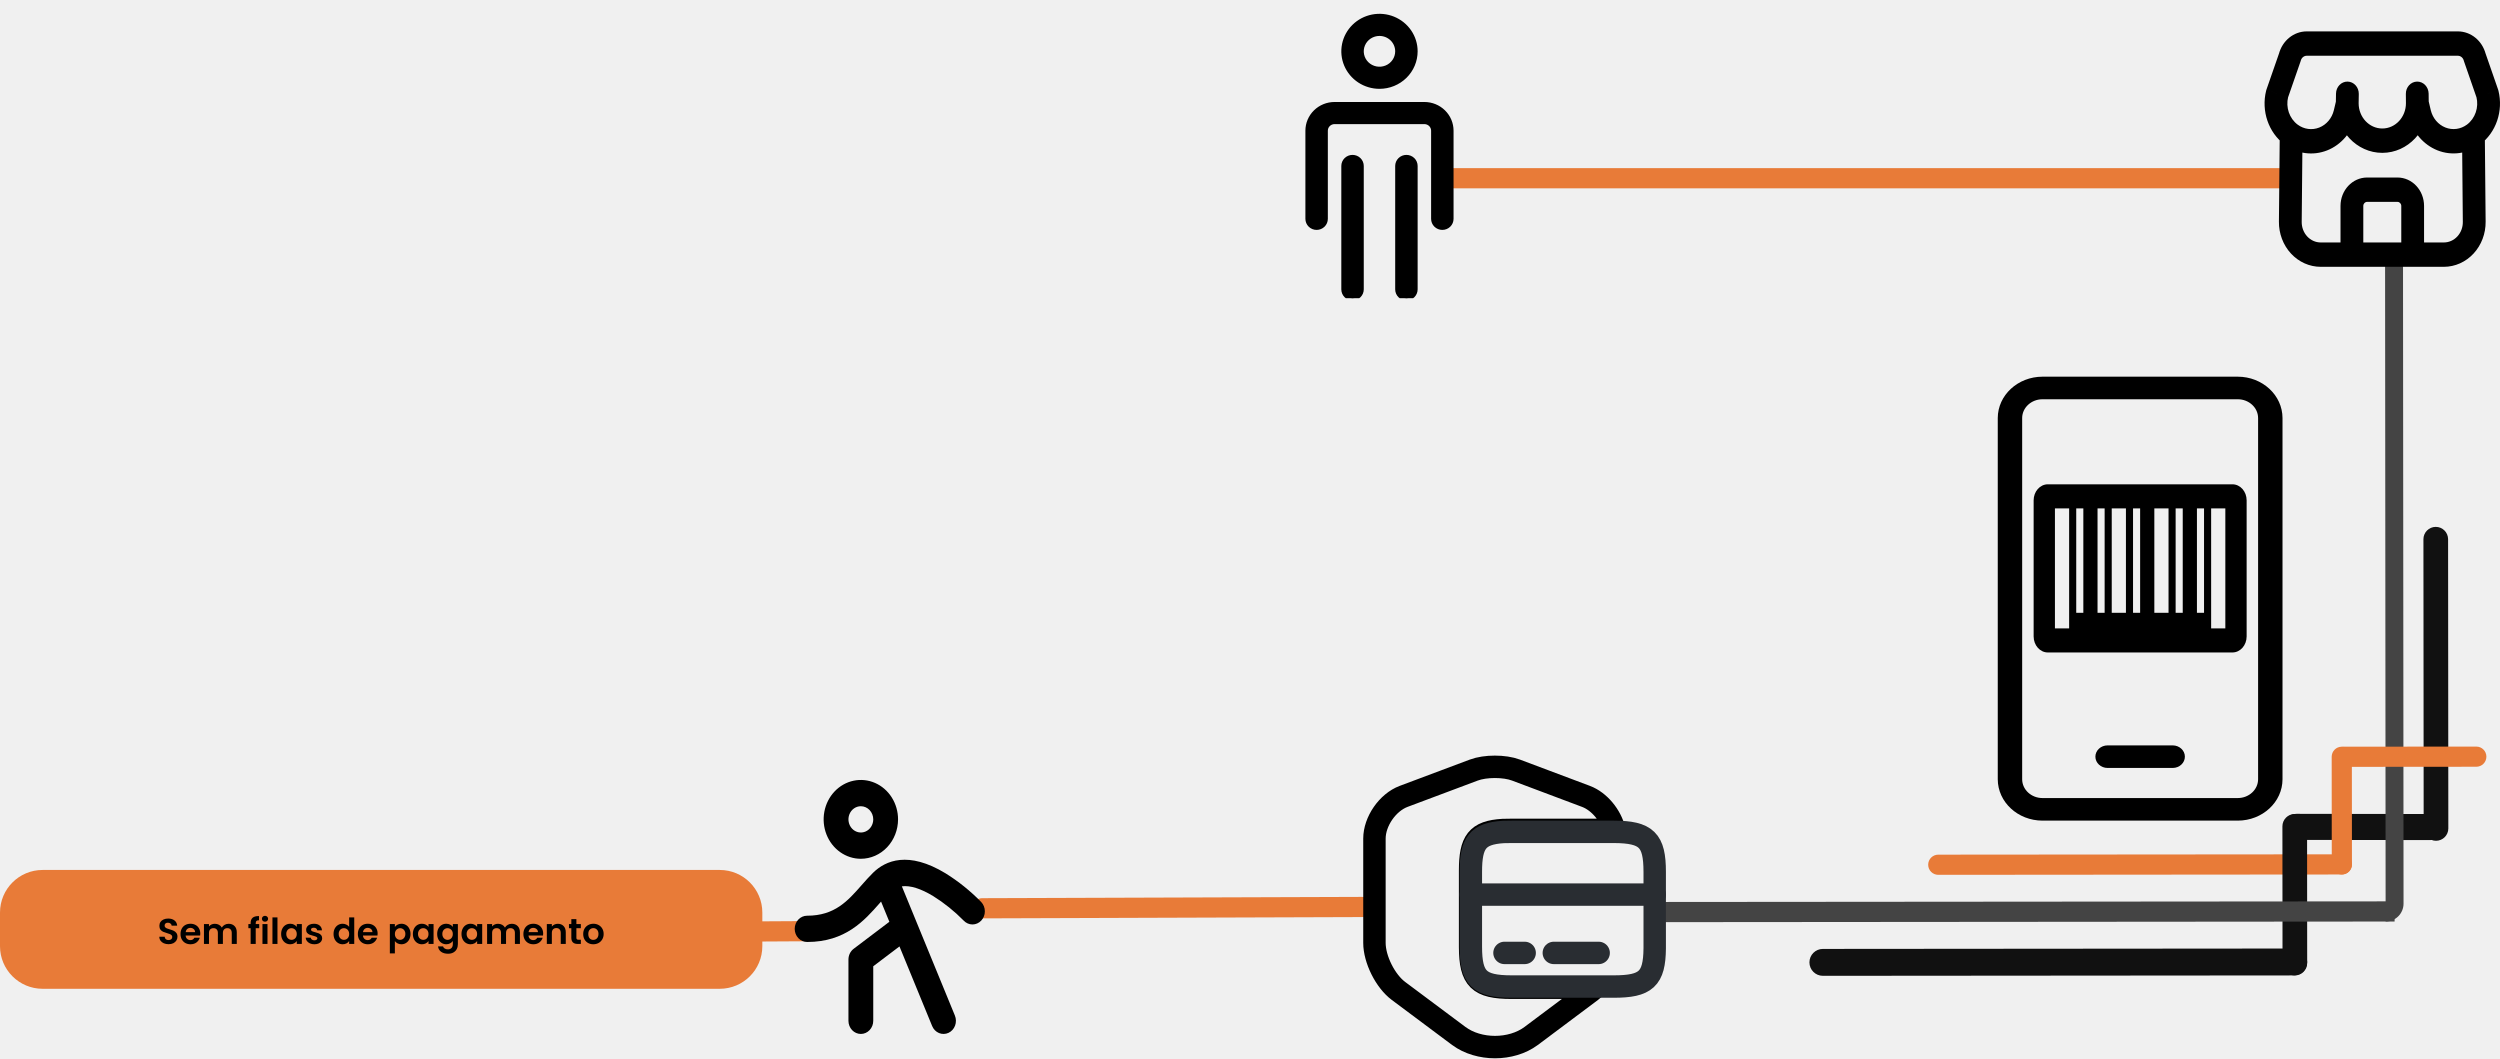
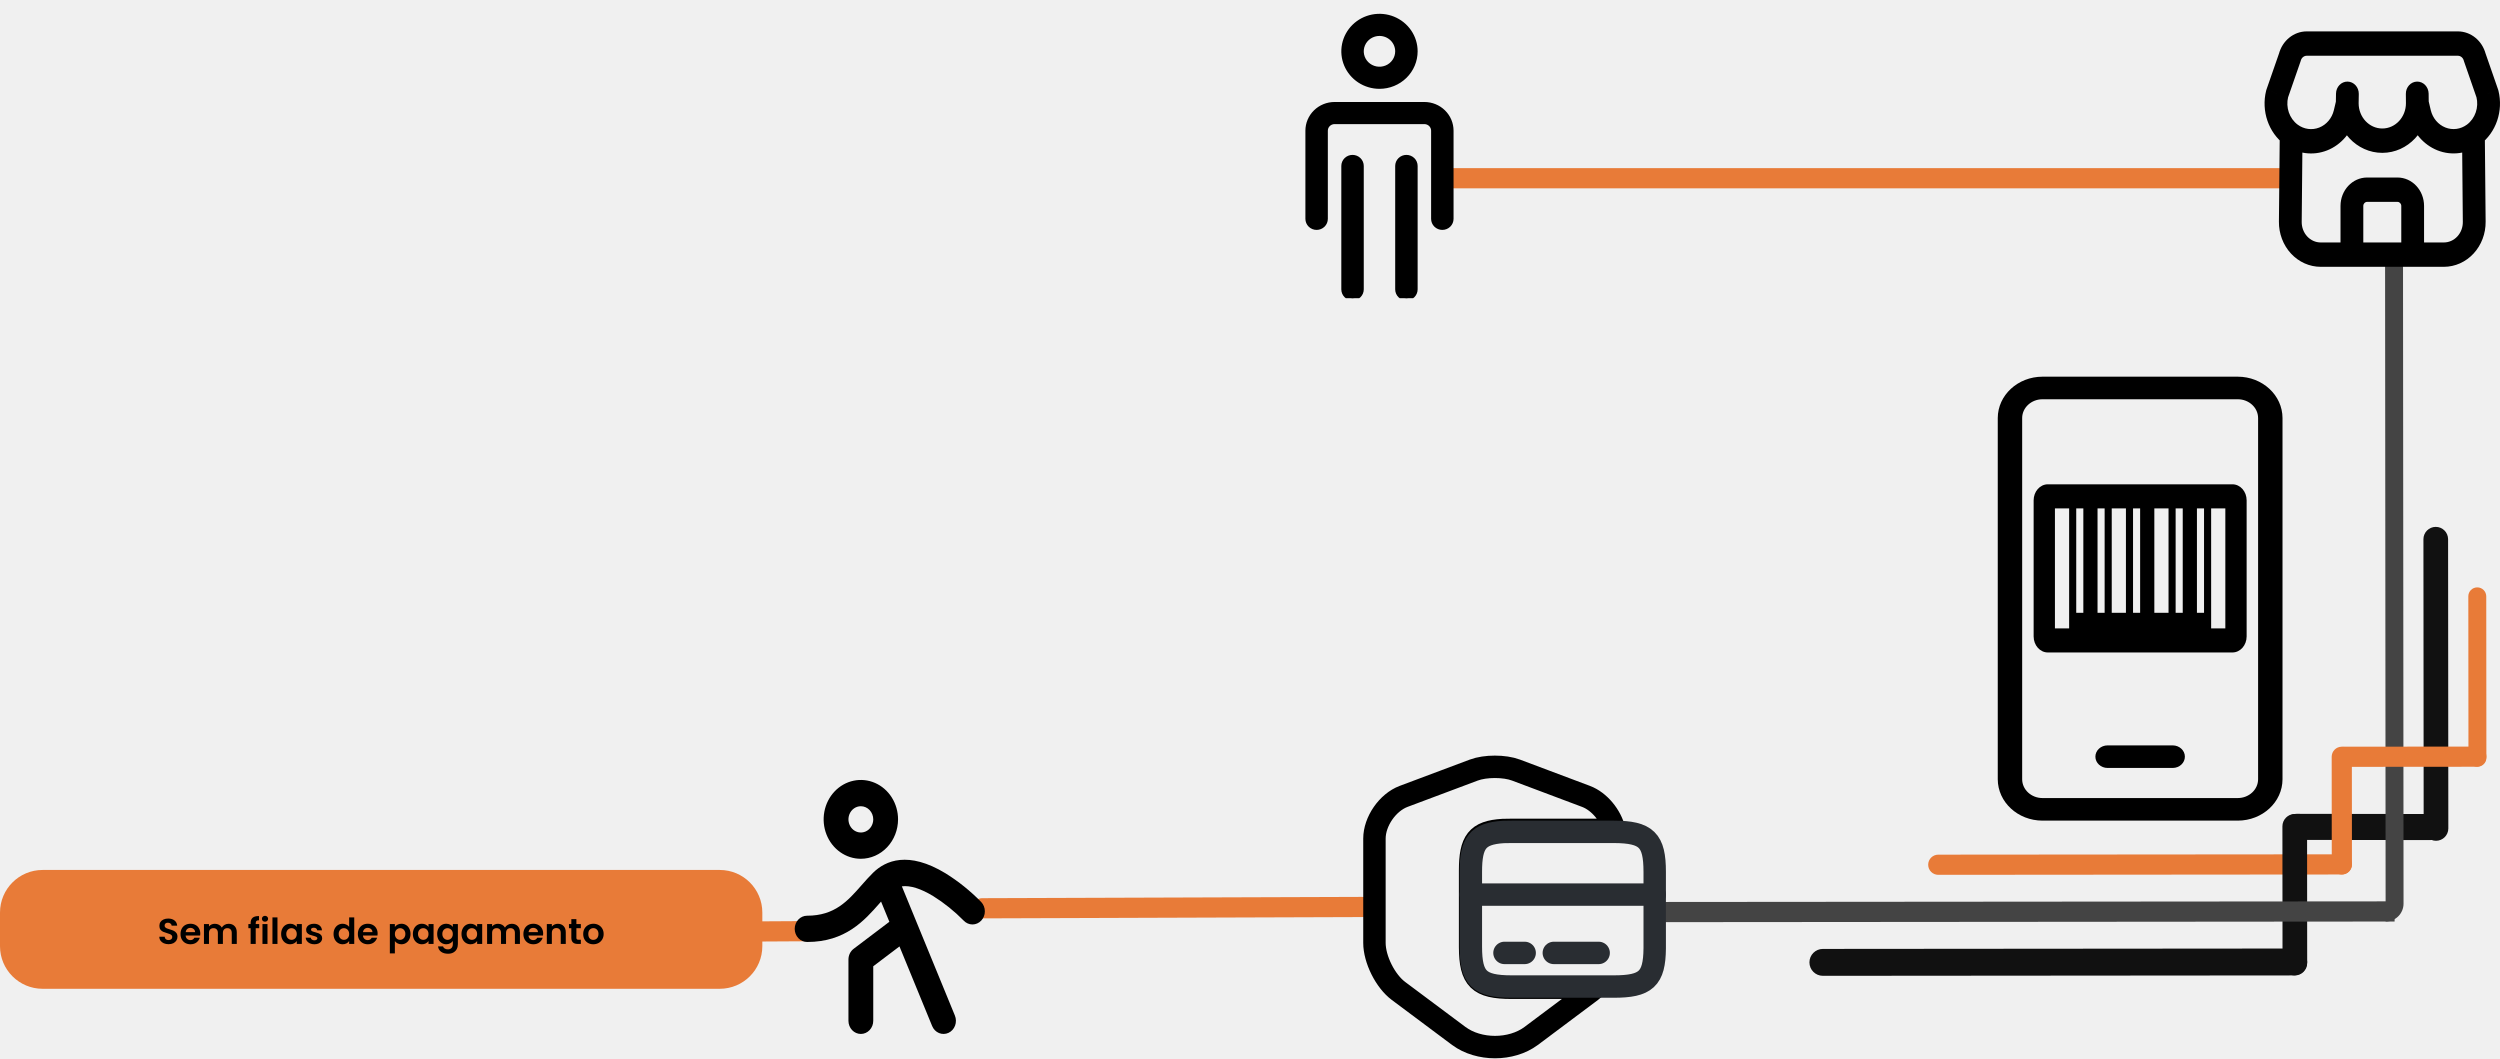
<svg xmlns="http://www.w3.org/2000/svg" width="1115" height="472" viewBox="0 0 1115 472" fill="none">
  <path d="M184.016 416.323C184.002 413.838 186.005 411.812 188.49 411.797L358.037 410.813C360.522 410.799 362.548 412.801 362.563 415.287C362.577 417.772 360.574 419.798 358.089 419.813L188.542 420.797C186.057 420.812 184.031 418.809 184.016 416.323Z" fill="#E87B38" />
  <rect y="388" width="340" height="53" rx="19" fill="#E87B38" />
  <path d="M433.506 405.107C433.498 402.622 435.506 400.6 437.991 400.592L607.539 400.012C610.024 400.004 612.046 402.012 612.055 404.497C612.063 406.982 610.055 409.004 607.57 409.012L438.022 409.592C435.536 409.6 433.515 407.592 433.506 405.107Z" fill="#E87B38" />
  <path d="M642 79.5C642 77.015 644.015 75 646.5 75H1020.5C1022.99 75 1025 77.015 1025 79.5C1025 81.985 1022.99 84 1020.5 84H646.5C644.015 84 642 81.985 642 79.5Z" fill="#E87B38" />
  <path d="M998.043 168H910.957C899.941 168.013 891.015 176.269 891 186.458V347.542C891.015 357.731 899.941 365.987 910.957 366H998.043C1009.06 365.987 1017.99 357.731 1018 347.542V186.458C1017.99 176.269 1009.06 168.013 998.043 168ZM1007.11 347.542C1007.11 352.174 1003.05 355.925 998.043 355.932H910.957C905.95 355.925 901.893 352.174 901.886 347.542V186.458C901.893 181.826 905.95 178.075 910.957 178.068H998.043C1003.05 178.075 1007.11 181.826 1007.11 186.458V347.542ZM969.014 332.441H939.986C936.981 332.441 934.543 334.696 934.543 337.475C934.543 340.253 936.981 342.508 939.986 342.508H969.014C972.019 342.508 974.457 340.253 974.457 337.475C974.457 334.696 972.019 332.441 969.014 332.441Z" fill="black" />
  <path d="M995.667 216H913.333C909.837 216 907 219.209 907 223.164V283.836C907 287.791 909.837 291 913.333 291H995.667C999.163 291 1002 287.791 1002 283.836V223.164C1002 219.209 999.163 216 995.667 216ZM922.833 280.254H916.5V226.746H922.833V280.254ZM929.167 273.312H926V226.746H929.167V273.312ZM938.667 273.312H935.5V226.746H938.667V273.312ZM948.167 273.312H941.833V226.746H948.167V273.312ZM954.5 273.312H951.333V226.746H954.5V273.312ZM967.167 273.312H960.833V226.746H967.167V273.312ZM973.5 273.312H970.333V226.746H973.5V273.312ZM983 273.312H979.833V226.746H983V273.312ZM992.5 280.254H986.167V226.746H992.5V280.254Z" fill="black" />
-   <g clip-path="url(#clip0_925_8307)">
+   <g clip-path="url(#clip0_961_8307)">
    <path d="M615.246 38.621C612.078 38.621 608.981 37.699 606.346 35.97C603.712 34.242 601.659 31.785 600.446 28.911C599.234 26.037 598.917 22.874 599.535 19.823C600.153 16.771 601.679 13.969 603.919 11.769C606.159 9.569 609.014 8.071 612.121 7.464C615.228 6.857 618.449 7.168 621.376 8.359C624.304 9.549 626.805 11.566 628.566 14.152C630.326 16.739 631.265 19.78 631.265 22.891C631.265 27.063 629.578 31.064 626.573 34.014C623.569 36.964 619.495 38.621 615.246 38.621ZM615.246 15.026C613.662 15.026 612.113 15.488 610.796 16.352C609.479 17.216 608.452 18.444 607.846 19.881C607.24 21.319 607.081 22.9 607.39 24.426C607.7 25.951 608.462 27.353 609.583 28.453C610.703 29.553 612.13 30.302 613.684 30.605C615.237 30.909 616.848 30.753 618.311 30.157C619.775 29.562 621.026 28.554 621.906 27.261C622.786 25.967 623.256 24.447 623.256 22.891C623.256 20.805 622.412 18.805 620.91 17.33C619.408 15.855 617.37 15.026 615.246 15.026ZM607.237 129.068V74.013C607.237 72.97 606.815 71.97 606.064 71.233C605.313 70.495 604.294 70.081 603.232 70.081C602.17 70.081 601.151 70.495 600.4 71.233C599.649 71.97 599.227 72.97 599.227 74.013V129.068C599.227 130.11 599.649 131.111 600.4 131.848C601.151 132.586 602.17 133 603.232 133C604.294 133 605.313 132.586 606.064 131.848C606.815 131.111 607.237 130.11 607.237 129.068ZM631.265 129.068V74.013C631.265 72.97 630.843 71.97 630.092 71.233C629.341 70.495 628.323 70.081 627.261 70.081C626.198 70.081 625.18 70.495 624.429 71.233C623.678 71.97 623.256 72.97 623.256 74.013V129.068C623.256 130.11 623.678 131.111 624.429 131.848C625.18 132.586 626.198 133 627.261 133C628.323 133 629.341 132.586 630.092 131.848C630.843 131.111 631.265 130.11 631.265 129.068ZM647.285 97.608V58.283C647.285 55.154 646.019 52.154 643.766 49.941C641.513 47.729 638.457 46.486 635.27 46.486H595.222C592.036 46.486 588.98 47.729 586.727 49.941C584.474 52.154 583.208 55.154 583.208 58.283V97.608C583.208 98.651 583.63 99.651 584.381 100.389C585.132 101.126 586.15 101.54 587.213 101.54C588.275 101.54 589.293 101.126 590.044 100.389C590.795 99.651 591.217 98.651 591.217 97.608V58.283C591.217 57.24 591.639 56.24 592.39 55.503C593.141 54.765 594.16 54.351 595.222 54.351H635.27C636.332 54.351 637.351 54.765 638.102 55.503C638.853 56.24 639.275 57.24 639.275 58.283V97.608C639.275 98.651 639.697 99.651 640.448 100.389C641.199 101.126 642.218 101.54 643.28 101.54C644.342 101.54 645.361 101.126 646.112 100.389C646.863 99.651 647.285 98.651 647.285 97.608Z" fill="black" stroke="black" stroke-width="2" />
  </g>
  <path d="M383.937 383.016C380.656 383.016 377.447 381.985 374.718 380.053C371.99 378.122 369.863 375.376 368.607 372.164C367.351 368.952 367.022 365.418 367.663 362.008C368.303 358.598 369.883 355.466 372.204 353.008C374.525 350.55 377.481 348.875 380.7 348.197C383.919 347.519 387.256 347.867 390.288 349.197C393.32 350.528 395.911 352.781 397.735 355.672C399.558 358.562 400.531 361.961 400.531 365.438C400.526 370.098 398.776 374.566 395.666 377.861C392.555 381.157 388.337 383.01 383.937 383.016ZM383.937 359.578C382.844 359.578 381.774 359.922 380.864 360.566C379.955 361.209 379.246 362.125 378.827 363.195C378.409 364.266 378.299 365.444 378.513 366.581C378.726 367.717 379.253 368.761 380.026 369.581C380.8 370.4 381.785 370.958 382.858 371.184C383.931 371.41 385.044 371.294 386.054 370.851C387.065 370.407 387.929 369.656 388.537 368.693C389.144 367.729 389.469 366.596 389.469 365.438C389.467 363.884 388.884 362.395 387.847 361.296C386.81 360.198 385.404 359.58 383.937 359.578ZM354.437 414.266C354.438 415.82 355.02 417.31 356.058 418.409C357.095 419.508 358.502 420.125 359.969 420.125C377.117 420.125 385.554 410.523 392.335 402.808C392.544 402.57 392.748 402.339 392.955 402.104L396.654 411.115L380.723 423.17C380.006 423.712 379.422 424.427 379.019 425.256C378.616 426.086 378.406 427.005 378.406 427.938V455.281C378.406 456.835 378.989 458.326 380.026 459.424C381.064 460.523 382.471 461.141 383.937 461.141C385.404 461.141 386.811 460.523 387.849 459.424C388.886 458.326 389.469 456.835 389.469 455.281V430.953L401.164 422.104L415.74 457.618C416.325 459.043 417.42 460.163 418.785 460.733C420.15 461.303 421.673 461.274 423.018 460.655C424.363 460.035 425.421 458.875 425.959 457.429C426.497 455.983 426.47 454.37 425.885 452.945L408.575 410.771L408.562 410.738L402.227 395.302C405.958 394.832 410.635 396.282 416.22 399.67C421.134 402.741 425.694 406.408 429.808 410.596C430.845 411.694 432.252 412.31 433.718 412.31C435.184 412.309 436.59 411.692 437.627 410.593C438.664 409.495 439.247 408.006 439.247 406.452C439.248 404.899 438.666 403.409 437.63 402.31C432.823 397.388 427.481 393.088 421.717 389.5C405.093 379.416 394.969 383.79 389.404 389.234C387.592 391.006 385.887 392.947 384.238 394.823C378.099 401.808 372.301 408.406 359.969 408.406C358.502 408.406 357.095 409.024 356.058 410.122C355.02 411.221 354.438 412.712 354.437 414.266Z" fill="black" />
  <path d="M1048.97 385.519C1048.97 388.004 1046.96 390.02 1044.47 390.022L864.472 390.175C861.987 390.177 859.97 388.164 859.968 385.679C859.966 383.193 861.979 381.177 864.464 381.175L1044.46 381.022C1046.95 381.02 1048.97 383.033 1048.97 385.519Z" fill="#E87B38" />
  <rect width="11.624" height="71.314" rx="5.812" transform="matrix(0.00106775 -0.999999 0.999999 0.00144672 1018.37 374.583)" fill="#111111" />
  <rect x="1029.01" y="435.036" width="11" height="72" rx="5.5" transform="rotate(179.952 1029.01 435.036)" fill="#111111" />
  <rect x="1091.96" y="374.982" width="11" height="140" rx="5.5" transform="rotate(179.952 1091.96 374.982)" fill="#111111" />
  <rect x="1029.01" y="435.036" width="222" height="12" rx="6" transform="rotate(179.952 1029.01 435.036)" fill="#111111" />
  <path d="M1071.74 111.803L1071.98 403C1071.99 407.418 1068.41 411.003 1063.99 411.006L1063.74 111.81L1071.74 111.803Z" fill="#444444" />
  <path d="M1067.99 411.003L736.858 411.283L736.851 402.283L1067.98 402.003L1067.99 411.003Z" fill="#444444" />
  <path d="M1044.42 333.023C1046.91 333.021 1048.93 335.034 1048.93 337.519L1048.97 385.519C1048.97 388.004 1046.96 390.021 1044.47 390.023C1041.99 390.025 1039.97 388.012 1039.97 385.527L1039.93 337.527C1039.93 335.041 1041.94 333.025 1044.42 333.023Z" fill="#E87B38" />
+   <path d="M1104.86 261.972C1107.07 261.97 1108.86 263.759 1108.87 265.968L1108.93 337.968C1108.93 340.177 1107.14 341.97 1104.93 341.972C1102.72 341.973 1100.93 340.184 1100.93 337.975L1100.87 265.975C1100.86 263.766 1102.65 261.974 1104.86 261.972Z" fill="#E87B38" />
  <path d="M1108.93 337.468C1108.93 339.953 1106.92 341.969 1104.43 341.972L1045.43 342.022C1042.95 342.024 1040.93 340.011 1040.93 337.525C1040.93 335.04 1042.94 333.024 1045.42 333.022L1104.42 332.972C1106.91 332.969 1108.93 334.982 1108.93 337.468Z" fill="#E87B38" />
  <path d="M1051.95 46.036C1051.95 43.036 1049.68 40.605 1046.87 40.605C1044.07 40.605 1041.79 43.036 1041.79 46.036H1051.95ZM1083.21 46.036C1083.21 43.036 1080.94 40.605 1078.13 40.605C1075.33 40.605 1073.05 43.036 1073.05 46.036H1083.21ZM1041.79 45.943C1041.75 48.942 1043.98 51.414 1046.79 51.466C1049.59 51.518 1051.91 49.128 1051.95 46.129L1041.79 45.943ZM1052.02 41.915C1052.07 38.916 1049.83 36.443 1047.03 36.391C1044.22 36.34 1041.91 38.729 1041.86 41.728L1052.02 41.915ZM1051.8 47.357C1052.49 44.448 1050.83 41.498 1048.11 40.768C1045.39 40.038 1042.63 41.805 1041.95 44.715L1051.8 47.357ZM1045.81 50.569L1050.73 51.941L1050.74 51.89L1045.81 50.569ZM1024.75 55.585C1022.44 53.876 1019.28 54.488 1017.68 56.953C1016.08 59.418 1016.65 62.802 1018.96 64.511L1024.75 55.585ZM1026.93 60.104C1026.96 57.104 1024.71 54.648 1021.91 54.617C1019.1 54.586 1016.8 56.993 1016.77 59.992L1026.93 60.104ZM1021.48 98.912L1026.56 98.978L1026.56 98.968L1021.48 98.912ZM1048.95 119C1051.76 119 1054.03 116.568 1054.03 113.569C1054.03 110.57 1051.76 108.138 1048.95 108.138V119ZM1018.95 64.501C1021.25 66.218 1024.41 65.616 1026.02 63.156C1027.63 60.697 1027.06 57.311 1024.76 55.594L1018.95 64.501ZM1015.61 41.821L1010.85 39.93C1010.79 40.093 1010.75 40.258 1010.7 40.426L1015.61 41.821ZM1021.27 25.543L1026.03 27.434C1026.08 27.293 1026.13 27.15 1026.16 27.005L1021.27 25.543ZM1028.78 19.431V14H1028.77L1028.78 19.431ZM1096.22 19.431L1096.23 14H1096.22V19.431ZM1103.73 25.543L1098.84 27.005C1098.87 27.15 1098.92 27.292 1098.97 27.433L1103.73 25.543ZM1109.39 41.829L1114.3 40.434C1114.26 40.266 1114.21 40.101 1114.15 39.938L1109.39 41.829ZM1100.24 55.596C1097.94 57.314 1097.38 60.7 1098.99 63.159C1100.6 65.617 1103.76 66.218 1106.06 64.5L1100.24 55.596ZM1043.87 113.569C1043.87 116.568 1046.15 119 1048.95 119C1051.76 119 1054.03 116.568 1054.03 113.569H1043.87ZM1070.97 113.569C1070.97 116.568 1073.25 119 1076.05 119C1078.86 119 1081.13 116.568 1081.13 113.569H1070.97ZM1048.95 108.138C1046.15 108.138 1043.87 110.57 1043.87 113.569C1043.87 116.568 1046.15 119 1048.95 119V108.138ZM1076.05 119C1078.86 119 1081.13 116.568 1081.13 113.569C1081.13 110.57 1078.86 108.138 1076.05 108.138V119ZM1073.05 46.101C1073.09 49.1 1075.39 51.503 1078.19 51.467C1081 51.43 1083.25 48.97 1083.21 45.971L1073.05 46.101ZM1083.17 41.756C1083.13 38.757 1080.83 36.355 1078.02 36.391C1075.22 36.427 1072.97 38.888 1073.01 41.887L1083.17 41.756ZM1083.08 44.709C1082.4 41.8 1079.63 40.036 1076.91 40.77C1074.19 41.502 1072.54 44.455 1073.23 47.363L1083.08 44.709ZM1079.22 50.547L1074.29 51.874L1074.3 51.917L1079.22 50.547ZM1106.04 64.516C1108.35 62.811 1108.93 59.429 1107.33 56.961C1105.74 54.493 1102.57 53.875 1100.26 55.58L1106.04 64.516ZM1108.23 59.995C1108.21 56.996 1105.91 54.588 1103.1 54.617C1100.3 54.646 1098.05 57.101 1098.07 60.101L1108.23 59.995ZM1103.51 98.912L1098.42 98.965V98.978L1103.51 98.912ZM1076.05 108.138C1073.25 108.138 1070.97 110.57 1070.97 113.569C1070.97 116.568 1073.25 119 1076.05 119V108.138ZM1041.79 46.036C1041.79 58.261 1051.07 68.173 1062.5 68.173V57.311C1056.68 57.311 1051.95 52.263 1051.95 46.036H1041.79ZM1062.5 68.173C1073.94 68.173 1083.21 58.261 1083.21 46.036H1073.05C1073.05 52.263 1068.33 57.311 1062.5 57.311V68.173ZM1051.95 46.129L1052.02 41.915L1041.86 41.728L1041.79 45.943L1051.95 46.129ZM1041.95 44.715L1040.88 49.248L1050.74 51.89L1051.8 47.357L1041.95 44.715ZM1040.89 49.197C1040.03 52.744 1037.6 55.615 1034.38 56.887L1037.91 67.073C1044.24 64.569 1049.02 58.92 1050.73 51.941L1040.89 49.197ZM1034.38 56.887C1031.16 58.16 1027.57 57.673 1024.75 55.585L1018.96 64.511C1024.5 68.621 1031.58 69.578 1037.91 67.073L1034.38 56.887ZM1016.77 59.992L1016.4 98.857L1026.56 98.968L1026.93 60.104L1016.77 59.992ZM1016.4 98.847C1016.34 104.17 1018.28 109.297 1021.78 113.083L1029.01 105.448C1027.42 103.727 1026.54 101.397 1026.56 98.978L1016.4 98.847ZM1021.78 113.083C1025.28 116.87 1030.05 119.001 1035.03 119L1035.03 108.138C1032.77 108.138 1030.6 107.17 1029.01 105.448L1021.78 113.083ZM1035.03 119H1048.95V108.138H1035.03L1035.03 119ZM1024.76 55.594C1021.06 52.83 1019.36 47.885 1020.52 43.217L1010.7 40.426C1008.44 49.505 1011.74 59.125 1018.95 64.501L1024.76 55.594ZM1020.38 43.712L1026.03 27.434L1016.51 23.652L1010.85 39.93L1020.38 43.712ZM1026.16 27.005C1026.5 25.741 1027.57 24.866 1028.8 24.862L1028.77 14C1022.99 14.018 1017.93 18.135 1016.38 24.08L1026.16 27.005ZM1028.78 24.862H1096.22V14H1028.78V24.862ZM1096.2 24.862C1097.43 24.866 1098.5 25.741 1098.84 27.005L1108.62 24.08C1107.07 18.135 1102.01 14.018 1096.23 14L1096.2 24.862ZM1098.97 27.433L1104.62 43.719L1114.15 39.938L1108.49 23.652L1098.97 27.433ZM1104.48 43.224C1105.64 47.889 1103.94 52.831 1100.24 55.596L1106.06 64.5C1113.26 59.122 1116.55 49.508 1114.3 40.434L1104.48 43.224ZM1054.03 113.569V91.845H1043.87V113.569H1054.03ZM1054.03 91.845C1054.03 90.845 1054.79 90.034 1055.73 90.034V79.172C1049.18 79.172 1043.87 84.846 1043.87 91.845H1054.03ZM1055.73 90.034H1069.28V79.172H1055.73V90.034ZM1069.28 90.034C1070.21 90.034 1070.97 90.845 1070.97 91.845H1081.13C1081.13 84.846 1075.83 79.172 1069.28 79.172V90.034ZM1070.97 91.845V113.569H1081.13V91.845H1070.97ZM1048.95 119H1076.05V108.138H1048.95V119ZM1083.21 45.971L1083.17 41.756L1073.01 41.887L1073.05 46.101L1083.21 45.971ZM1073.23 47.363L1074.29 51.874L1084.14 49.22L1083.08 44.709L1073.23 47.363ZM1074.3 51.917C1076 58.892 1080.78 64.54 1087.1 67.05L1090.64 56.867C1087.43 55.592 1085 52.721 1084.13 49.177L1074.3 51.917ZM1087.1 67.05C1093.42 69.559 1100.49 68.614 1106.04 64.516L1100.26 55.58C1097.45 57.662 1093.85 58.143 1090.64 56.867L1087.1 67.05ZM1098.07 60.101L1098.42 98.965L1108.59 98.86L1108.23 59.995L1098.07 60.101ZM1098.42 98.978C1098.45 101.397 1097.57 103.727 1095.98 105.448L1103.21 113.083C1106.71 109.297 1108.65 104.17 1108.59 98.847L1098.42 98.978ZM1095.98 105.448C1094.39 107.17 1092.22 108.138 1089.96 108.138L1089.96 119C1094.94 119.001 1099.71 116.87 1103.21 113.083L1095.98 105.448ZM1089.96 108.138H1076.05V119H1089.96L1089.96 108.138Z" fill="black" />
  <path d="M674.197 440.535H711.392C710.827 441.037 710.261 441.476 709.696 441.978L682.867 462.058C674.008 468.647 659.557 468.647 650.635 462.058L623.744 441.978C617.838 437.586 613 427.859 613 420.517V374.019C613 366.363 618.843 357.892 626.006 355.193L657.295 343.459C662.447 341.514 670.992 341.514 676.144 343.459L707.371 355.193C713.34 357.452 718.429 363.727 720 370.128H674.134C672.752 370.128 671.495 370.191 670.301 370.191C658.678 370.881 655.662 375.085 655.662 388.326V422.399C655.725 436.832 659.432 440.535 674.197 440.535Z" stroke="black" stroke-width="10" stroke-linecap="round" stroke-linejoin="round" />
  <path d="M656 399H738" stroke="#292D32" stroke-width="10" stroke-miterlimit="10" stroke-linecap="round" stroke-linejoin="round" />
  <path d="M671 425H680" stroke="#292D32" stroke-width="10" stroke-miterlimit="10" stroke-linecap="round" stroke-linejoin="round" />
  <path d="M693 425H713" stroke="#292D32" stroke-width="10" stroke-miterlimit="10" stroke-linecap="round" stroke-linejoin="round" />
  <path d="M738 388.88V422.981C737.876 436.621 734.086 440 719.736 440H674.264C659.665 440 656 436.375 656 422.182V388.818C656 375.915 658.982 371.799 670.474 371.061C671.655 371.061 672.897 371 674.264 371H719.736C734.335 371.061 738 374.625 738 388.88Z" stroke="#292D32" stroke-width="10" stroke-linecap="round" stroke-linejoin="round" />
  <path d="M75.194 421.112C74.416 421.112 73.712 420.979 73.082 420.712C72.464 420.445 71.973 420.061 71.61 419.56C71.248 419.059 71.061 418.467 71.05 417.784H73.45C73.482 418.243 73.642 418.605 73.93 418.872C74.229 419.139 74.634 419.272 75.146 419.272C75.669 419.272 76.08 419.149 76.378 418.904C76.677 418.648 76.826 418.317 76.826 417.912C76.826 417.581 76.725 417.309 76.522 417.096C76.32 416.883 76.064 416.717 75.754 416.6C75.456 416.472 75.04 416.333 74.506 416.184C73.781 415.971 73.189 415.763 72.73 415.56C72.282 415.347 71.893 415.032 71.562 414.616C71.242 414.189 71.082 413.624 71.082 412.92C71.082 412.259 71.248 411.683 71.578 411.192C71.909 410.701 72.373 410.328 72.97 410.072C73.568 409.805 74.25 409.672 75.018 409.672C76.17 409.672 77.104 409.955 77.818 410.52C78.544 411.075 78.944 411.853 79.018 412.856H76.554C76.533 412.472 76.368 412.157 76.058 411.912C75.76 411.656 75.36 411.528 74.858 411.528C74.421 411.528 74.069 411.64 73.802 411.864C73.546 412.088 73.418 412.413 73.418 412.84C73.418 413.139 73.514 413.389 73.706 413.592C73.909 413.784 74.154 413.944 74.442 414.072C74.741 414.189 75.157 414.328 75.69 414.488C76.416 414.701 77.008 414.915 77.466 415.128C77.925 415.341 78.32 415.661 78.65 416.088C78.981 416.515 79.146 417.075 79.146 417.768C79.146 418.365 78.992 418.92 78.682 419.432C78.373 419.944 77.92 420.355 77.322 420.664C76.725 420.963 76.016 421.112 75.194 421.112ZM89.328 416.376C89.328 416.696 89.307 416.984 89.264 417.24H82.784C82.838 417.88 83.062 418.381 83.456 418.744C83.851 419.107 84.336 419.288 84.912 419.288C85.744 419.288 86.336 418.931 86.688 418.216H89.104C88.848 419.069 88.358 419.773 87.632 420.328C86.907 420.872 86.016 421.144 84.96 421.144C84.107 421.144 83.339 420.957 82.656 420.584C81.984 420.2 81.456 419.661 81.072 418.968C80.699 418.275 80.512 417.475 80.512 416.568C80.512 415.651 80.699 414.845 81.072 414.152C81.446 413.459 81.968 412.925 82.64 412.552C83.312 412.179 84.086 411.992 84.96 411.992C85.803 411.992 86.555 412.173 87.216 412.536C87.888 412.899 88.406 413.416 88.768 414.088C89.142 414.749 89.328 415.512 89.328 416.376ZM87.008 415.736C86.998 415.16 86.79 414.701 86.384 414.36C85.979 414.008 85.483 413.832 84.896 413.832C84.342 413.832 83.872 414.003 83.488 414.344C83.115 414.675 82.886 415.139 82.8 415.736H87.008ZM101.971 412.008C103.059 412.008 103.934 412.344 104.595 413.016C105.267 413.677 105.603 414.605 105.603 415.8V421H103.363V416.104C103.363 415.411 103.187 414.883 102.835 414.52C102.483 414.147 102.003 413.96 101.395 413.96C100.787 413.96 100.302 414.147 99.939 414.52C99.587 414.883 99.411 415.411 99.411 416.104V421H97.171V416.104C97.171 415.411 96.995 414.883 96.643 414.52C96.291 414.147 95.811 413.96 95.203 413.96C94.585 413.96 94.094 414.147 93.731 414.52C93.379 414.883 93.203 415.411 93.203 416.104V421H90.963V412.136H93.203V413.208C93.491 412.835 93.859 412.541 94.307 412.328C94.766 412.115 95.267 412.008 95.811 412.008C96.505 412.008 97.123 412.157 97.667 412.456C98.211 412.744 98.633 413.16 98.931 413.704C99.219 413.192 99.635 412.781 100.179 412.472C100.734 412.163 101.331 412.008 101.971 412.008ZM115.606 413.976H114.054V421H111.782V413.976H110.774V412.136H111.782V411.688C111.782 410.6 112.091 409.8 112.71 409.288C113.328 408.776 114.262 408.536 115.51 408.568V410.456C114.966 410.445 114.587 410.536 114.374 410.728C114.16 410.92 114.054 411.267 114.054 411.768V412.136H115.606V413.976ZM118.193 411.08C117.798 411.08 117.468 410.957 117.201 410.712C116.945 410.456 116.817 410.141 116.817 409.768C116.817 409.395 116.945 409.085 117.201 408.84C117.468 408.584 117.798 408.456 118.193 408.456C118.588 408.456 118.913 408.584 119.169 408.84C119.436 409.085 119.569 409.395 119.569 409.768C119.569 410.141 119.436 410.456 119.169 410.712C118.913 410.957 118.588 411.08 118.193 411.08ZM119.297 412.136V421H117.057V412.136H119.297ZM123.75 409.16V421H121.51V409.16H123.75ZM125.387 416.536C125.387 415.64 125.563 414.845 125.915 414.152C126.278 413.459 126.763 412.925 127.371 412.552C127.99 412.179 128.678 411.992 129.435 411.992C130.097 411.992 130.673 412.125 131.163 412.392C131.665 412.659 132.065 412.995 132.363 413.4V412.136H134.619V421H132.363V419.704C132.075 420.12 131.675 420.467 131.163 420.744C130.662 421.011 130.081 421.144 129.419 421.144C128.673 421.144 127.99 420.952 127.371 420.568C126.763 420.184 126.278 419.645 125.915 418.952C125.563 418.248 125.387 417.443 125.387 416.536ZM132.363 416.568C132.363 416.024 132.257 415.56 132.043 415.176C131.83 414.781 131.542 414.483 131.179 414.28C130.817 414.067 130.427 413.96 130.011 413.96C129.595 413.96 129.211 414.061 128.859 414.264C128.507 414.467 128.219 414.765 127.995 415.16C127.782 415.544 127.675 416.003 127.675 416.536C127.675 417.069 127.782 417.539 127.995 417.944C128.219 418.339 128.507 418.643 128.859 418.856C129.222 419.069 129.606 419.176 130.011 419.176C130.427 419.176 130.817 419.075 131.179 418.872C131.542 418.659 131.83 418.36 132.043 417.976C132.257 417.581 132.363 417.112 132.363 416.568ZM140.199 421.144C139.474 421.144 138.823 421.016 138.247 420.76C137.671 420.493 137.212 420.136 136.871 419.688C136.54 419.24 136.359 418.744 136.327 418.2H138.583C138.626 418.541 138.791 418.824 139.079 419.048C139.378 419.272 139.746 419.384 140.183 419.384C140.61 419.384 140.94 419.299 141.175 419.128C141.42 418.957 141.543 418.739 141.543 418.472C141.543 418.184 141.394 417.971 141.095 417.832C140.807 417.683 140.343 417.523 139.703 417.352C139.042 417.192 138.498 417.027 138.071 416.856C137.655 416.685 137.292 416.424 136.983 416.072C136.684 415.72 136.535 415.245 136.535 414.648C136.535 414.157 136.674 413.709 136.951 413.304C137.239 412.899 137.644 412.579 138.167 412.344C138.7 412.109 139.324 411.992 140.039 411.992C141.095 411.992 141.938 412.259 142.567 412.792C143.196 413.315 143.543 414.024 143.607 414.92H141.463C141.431 414.568 141.282 414.291 141.015 414.088C140.759 413.875 140.412 413.768 139.975 413.768C139.57 413.768 139.255 413.843 139.031 413.992C138.818 414.141 138.711 414.349 138.711 414.616C138.711 414.915 138.86 415.144 139.159 415.304C139.458 415.453 139.922 415.608 140.551 415.768C141.191 415.928 141.719 416.093 142.135 416.264C142.551 416.435 142.908 416.701 143.207 417.064C143.516 417.416 143.676 417.885 143.687 418.472C143.687 418.984 143.543 419.443 143.255 419.848C142.978 420.253 142.572 420.573 142.039 420.808C141.516 421.032 140.903 421.144 140.199 421.144ZM148.762 416.536C148.762 415.64 148.938 414.845 149.29 414.152C149.653 413.459 150.144 412.925 150.762 412.552C151.381 412.179 152.069 411.992 152.826 411.992C153.402 411.992 153.952 412.12 154.474 412.376C154.997 412.621 155.413 412.952 155.722 413.368V409.16H157.994V421H155.722V419.688C155.445 420.125 155.056 420.477 154.554 420.744C154.053 421.011 153.472 421.144 152.81 421.144C152.064 421.144 151.381 420.952 150.762 420.568C150.144 420.184 149.653 419.645 149.29 418.952C148.938 418.248 148.762 417.443 148.762 416.536ZM155.738 416.568C155.738 416.024 155.632 415.56 155.418 415.176C155.205 414.781 154.917 414.483 154.554 414.28C154.192 414.067 153.802 413.96 153.386 413.96C152.97 413.96 152.586 414.061 152.234 414.264C151.882 414.467 151.594 414.765 151.37 415.16C151.157 415.544 151.05 416.003 151.05 416.536C151.05 417.069 151.157 417.539 151.37 417.944C151.594 418.339 151.882 418.643 152.234 418.856C152.597 419.069 152.981 419.176 153.386 419.176C153.802 419.176 154.192 419.075 154.554 418.872C154.917 418.659 155.205 418.36 155.418 417.976C155.632 417.581 155.738 417.112 155.738 416.568ZM168.422 416.376C168.422 416.696 168.401 416.984 168.358 417.24H161.878C161.931 417.88 162.155 418.381 162.55 418.744C162.945 419.107 163.43 419.288 164.006 419.288C164.838 419.288 165.43 418.931 165.782 418.216H168.198C167.942 419.069 167.451 419.773 166.726 420.328C166.001 420.872 165.11 421.144 164.054 421.144C163.201 421.144 162.433 420.957 161.75 420.584C161.078 420.2 160.55 419.661 160.166 418.968C159.793 418.275 159.606 417.475 159.606 416.568C159.606 415.651 159.793 414.845 160.166 414.152C160.539 413.459 161.062 412.925 161.734 412.552C162.406 412.179 163.179 411.992 164.054 411.992C164.897 411.992 165.649 412.173 166.31 412.536C166.982 412.899 167.499 413.416 167.862 414.088C168.235 414.749 168.422 415.512 168.422 416.376ZM166.102 415.736C166.091 415.16 165.883 414.701 165.478 414.36C165.073 414.008 164.577 413.832 163.99 413.832C163.435 413.832 162.966 414.003 162.582 414.344C162.209 414.675 161.979 415.139 161.894 415.736H166.102ZM176.11 413.416C176.398 413.011 176.792 412.675 177.294 412.408C177.806 412.131 178.387 411.992 179.038 411.992C179.795 411.992 180.478 412.179 181.086 412.552C181.704 412.925 182.19 413.459 182.542 414.152C182.904 414.835 183.086 415.629 183.086 416.536C183.086 417.443 182.904 418.248 182.542 418.952C182.19 419.645 181.704 420.184 181.086 420.568C180.478 420.952 179.795 421.144 179.038 421.144C178.387 421.144 177.811 421.011 177.31 420.744C176.819 420.477 176.419 420.141 176.11 419.736V425.224H173.87V412.136H176.11V413.416ZM180.798 416.536C180.798 416.003 180.686 415.544 180.462 415.16C180.248 414.765 179.96 414.467 179.598 414.264C179.246 414.061 178.862 413.96 178.446 413.96C178.04 413.96 177.656 414.067 177.294 414.28C176.942 414.483 176.654 414.781 176.43 415.176C176.216 415.571 176.11 416.035 176.11 416.568C176.11 417.101 176.216 417.565 176.43 417.96C176.654 418.355 176.942 418.659 177.294 418.872C177.656 419.075 178.04 419.176 178.446 419.176C178.862 419.176 179.246 419.069 179.598 418.856C179.96 418.643 180.248 418.339 180.462 417.944C180.686 417.549 180.798 417.08 180.798 416.536ZM184.137 416.536C184.137 415.64 184.313 414.845 184.665 414.152C185.028 413.459 185.513 412.925 186.121 412.552C186.74 412.179 187.428 411.992 188.185 411.992C188.847 411.992 189.423 412.125 189.913 412.392C190.415 412.659 190.815 412.995 191.113 413.4V412.136H193.369V421H191.113V419.704C190.825 420.12 190.425 420.467 189.913 420.744C189.412 421.011 188.831 421.144 188.169 421.144C187.423 421.144 186.74 420.952 186.121 420.568C185.513 420.184 185.028 419.645 184.665 418.952C184.313 418.248 184.137 417.443 184.137 416.536ZM191.113 416.568C191.113 416.024 191.007 415.56 190.793 415.176C190.58 414.781 190.292 414.483 189.929 414.28C189.567 414.067 189.177 413.96 188.761 413.96C188.345 413.96 187.961 414.061 187.609 414.264C187.257 414.467 186.969 414.765 186.745 415.16C186.532 415.544 186.425 416.003 186.425 416.536C186.425 417.069 186.532 417.539 186.745 417.944C186.969 418.339 187.257 418.643 187.609 418.856C187.972 419.069 188.356 419.176 188.761 419.176C189.177 419.176 189.567 419.075 189.929 418.872C190.292 418.659 190.58 418.36 190.793 417.976C191.007 417.581 191.113 417.112 191.113 416.568ZM199.029 411.992C199.69 411.992 200.272 412.125 200.773 412.392C201.274 412.648 201.669 412.984 201.957 413.4V412.136H204.213V421.064C204.213 421.885 204.048 422.616 203.717 423.256C203.386 423.907 202.89 424.419 202.229 424.792C201.568 425.176 200.768 425.368 199.829 425.368C198.57 425.368 197.536 425.075 196.725 424.488C195.925 423.901 195.472 423.101 195.365 422.088H197.589C197.706 422.493 197.957 422.813 198.341 423.048C198.736 423.293 199.21 423.416 199.765 423.416C200.416 423.416 200.944 423.219 201.349 422.824C201.754 422.44 201.957 421.853 201.957 421.064V419.688C201.669 420.104 201.269 420.451 200.757 420.728C200.256 421.005 199.68 421.144 199.029 421.144C198.282 421.144 197.6 420.952 196.981 420.568C196.362 420.184 195.872 419.645 195.509 418.952C195.157 418.248 194.981 417.443 194.981 416.536C194.981 415.64 195.157 414.845 195.509 414.152C195.872 413.459 196.357 412.925 196.965 412.552C197.584 412.179 198.272 411.992 199.029 411.992ZM201.957 416.568C201.957 416.024 201.85 415.56 201.637 415.176C201.424 414.781 201.136 414.483 200.773 414.28C200.41 414.067 200.021 413.96 199.605 413.96C199.189 413.96 198.805 414.061 198.453 414.264C198.101 414.467 197.813 414.765 197.589 415.16C197.376 415.544 197.269 416.003 197.269 416.536C197.269 417.069 197.376 417.539 197.589 417.944C197.813 418.339 198.101 418.643 198.453 418.856C198.816 419.069 199.2 419.176 199.605 419.176C200.021 419.176 200.41 419.075 200.773 418.872C201.136 418.659 201.424 418.36 201.637 417.976C201.85 417.581 201.957 417.112 201.957 416.568ZM205.825 416.536C205.825 415.64 206.001 414.845 206.353 414.152C206.716 413.459 207.201 412.925 207.809 412.552C208.428 412.179 209.116 411.992 209.873 411.992C210.534 411.992 211.11 412.125 211.601 412.392C212.102 412.659 212.502 412.995 212.801 413.4V412.136H215.057V421H212.801V419.704C212.513 420.12 212.113 420.467 211.601 420.744C211.1 421.011 210.518 421.144 209.857 421.144C209.11 421.144 208.428 420.952 207.809 420.568C207.201 420.184 206.716 419.645 206.353 418.952C206.001 418.248 205.825 417.443 205.825 416.536ZM212.801 416.568C212.801 416.024 212.694 415.56 212.481 415.176C212.268 414.781 211.98 414.483 211.617 414.28C211.254 414.067 210.865 413.96 210.449 413.96C210.033 413.96 209.649 414.061 209.297 414.264C208.945 414.467 208.657 414.765 208.433 415.16C208.22 415.544 208.113 416.003 208.113 416.536C208.113 417.069 208.22 417.539 208.433 417.944C208.657 418.339 208.945 418.643 209.297 418.856C209.66 419.069 210.044 419.176 210.449 419.176C210.865 419.176 211.254 419.075 211.617 418.872C211.98 418.659 212.268 418.36 212.481 417.976C212.694 417.581 212.801 417.112 212.801 416.568ZM228.253 412.008C229.341 412.008 230.215 412.344 230.877 413.016C231.549 413.677 231.885 414.605 231.885 415.8V421H229.645V416.104C229.645 415.411 229.469 414.883 229.117 414.52C228.765 414.147 228.285 413.96 227.677 413.96C227.069 413.96 226.583 414.147 226.221 414.52C225.869 414.883 225.693 415.411 225.693 416.104V421H223.453V416.104C223.453 415.411 223.277 414.883 222.925 414.52C222.573 414.147 222.093 413.96 221.485 413.96C220.866 413.96 220.375 414.147 220.013 414.52C219.661 414.883 219.485 415.411 219.485 416.104V421H217.245V412.136H219.485V413.208C219.773 412.835 220.141 412.541 220.589 412.328C221.047 412.115 221.549 412.008 222.093 412.008C222.786 412.008 223.405 412.157 223.949 412.456C224.493 412.744 224.914 413.16 225.213 413.704C225.501 413.192 225.917 412.781 226.461 412.472C227.015 412.163 227.613 412.008 228.253 412.008ZM242.25 416.376C242.25 416.696 242.229 416.984 242.186 417.24H235.706C235.76 417.88 235.984 418.381 236.378 418.744C236.773 419.107 237.258 419.288 237.834 419.288C238.666 419.288 239.258 418.931 239.61 418.216H242.026C241.77 419.069 241.28 419.773 240.554 420.328C239.829 420.872 238.938 421.144 237.882 421.144C237.029 421.144 236.261 420.957 235.578 420.584C234.906 420.2 234.378 419.661 233.994 418.968C233.621 418.275 233.434 417.475 233.434 416.568C233.434 415.651 233.621 414.845 233.994 414.152C234.368 413.459 234.89 412.925 235.562 412.552C236.234 412.179 237.008 411.992 237.882 411.992C238.725 411.992 239.477 412.173 240.138 412.536C240.81 412.899 241.328 413.416 241.69 414.088C242.064 414.749 242.25 415.512 242.25 416.376ZM239.93 415.736C239.92 415.16 239.712 414.701 239.306 414.36C238.901 414.008 238.405 413.832 237.818 413.832C237.264 413.832 236.794 414.003 236.41 414.344C236.037 414.675 235.808 415.139 235.722 415.736H239.93ZM248.797 412.008C249.853 412.008 250.707 412.344 251.357 413.016C252.008 413.677 252.333 414.605 252.333 415.8V421H250.093V416.104C250.093 415.4 249.917 414.861 249.565 414.488C249.213 414.104 248.733 413.912 248.125 413.912C247.507 413.912 247.016 414.104 246.653 414.488C246.301 414.861 246.125 415.4 246.125 416.104V421H243.885V412.136H246.125V413.24C246.424 412.856 246.803 412.557 247.261 412.344C247.731 412.12 248.243 412.008 248.797 412.008ZM257.071 413.976V418.264C257.071 418.563 257.141 418.781 257.279 418.92C257.429 419.048 257.674 419.112 258.015 419.112H259.055V421H257.647C255.759 421 254.815 420.083 254.815 418.248V413.976H253.759V412.136H254.815V409.944H257.071V412.136H259.055V413.976H257.071ZM264.603 421.144C263.749 421.144 262.981 420.957 262.299 420.584C261.616 420.2 261.077 419.661 260.683 418.968C260.299 418.275 260.107 417.475 260.107 416.568C260.107 415.661 260.304 414.861 260.699 414.168C261.104 413.475 261.653 412.941 262.347 412.568C263.04 412.184 263.813 411.992 264.667 411.992C265.52 411.992 266.293 412.184 266.987 412.568C267.68 412.941 268.224 413.475 268.619 414.168C269.024 414.861 269.227 415.661 269.227 416.568C269.227 417.475 269.019 418.275 268.602 418.968C268.197 419.661 267.643 420.2 266.939 420.584C266.245 420.957 265.467 421.144 264.603 421.144ZM264.603 419.192C265.008 419.192 265.387 419.096 265.739 418.904C266.101 418.701 266.389 418.403 266.603 418.008C266.816 417.613 266.923 417.133 266.923 416.568C266.923 415.725 266.699 415.08 266.251 414.632C265.813 414.173 265.275 413.944 264.635 413.944C263.995 413.944 263.456 414.173 263.019 414.632C262.592 415.08 262.379 415.725 262.379 416.568C262.379 417.411 262.587 418.061 263.003 418.52C263.429 418.968 263.963 419.192 264.603 419.192Z" fill="black" />
  <defs>
-     <clipPath id="clip0_925_8307">
+     <clipPath id="clip0_961_8307">
      <rect width="119" height="133" fill="white" transform="translate(553)" />
    </clipPath>
  </defs>
</svg>
